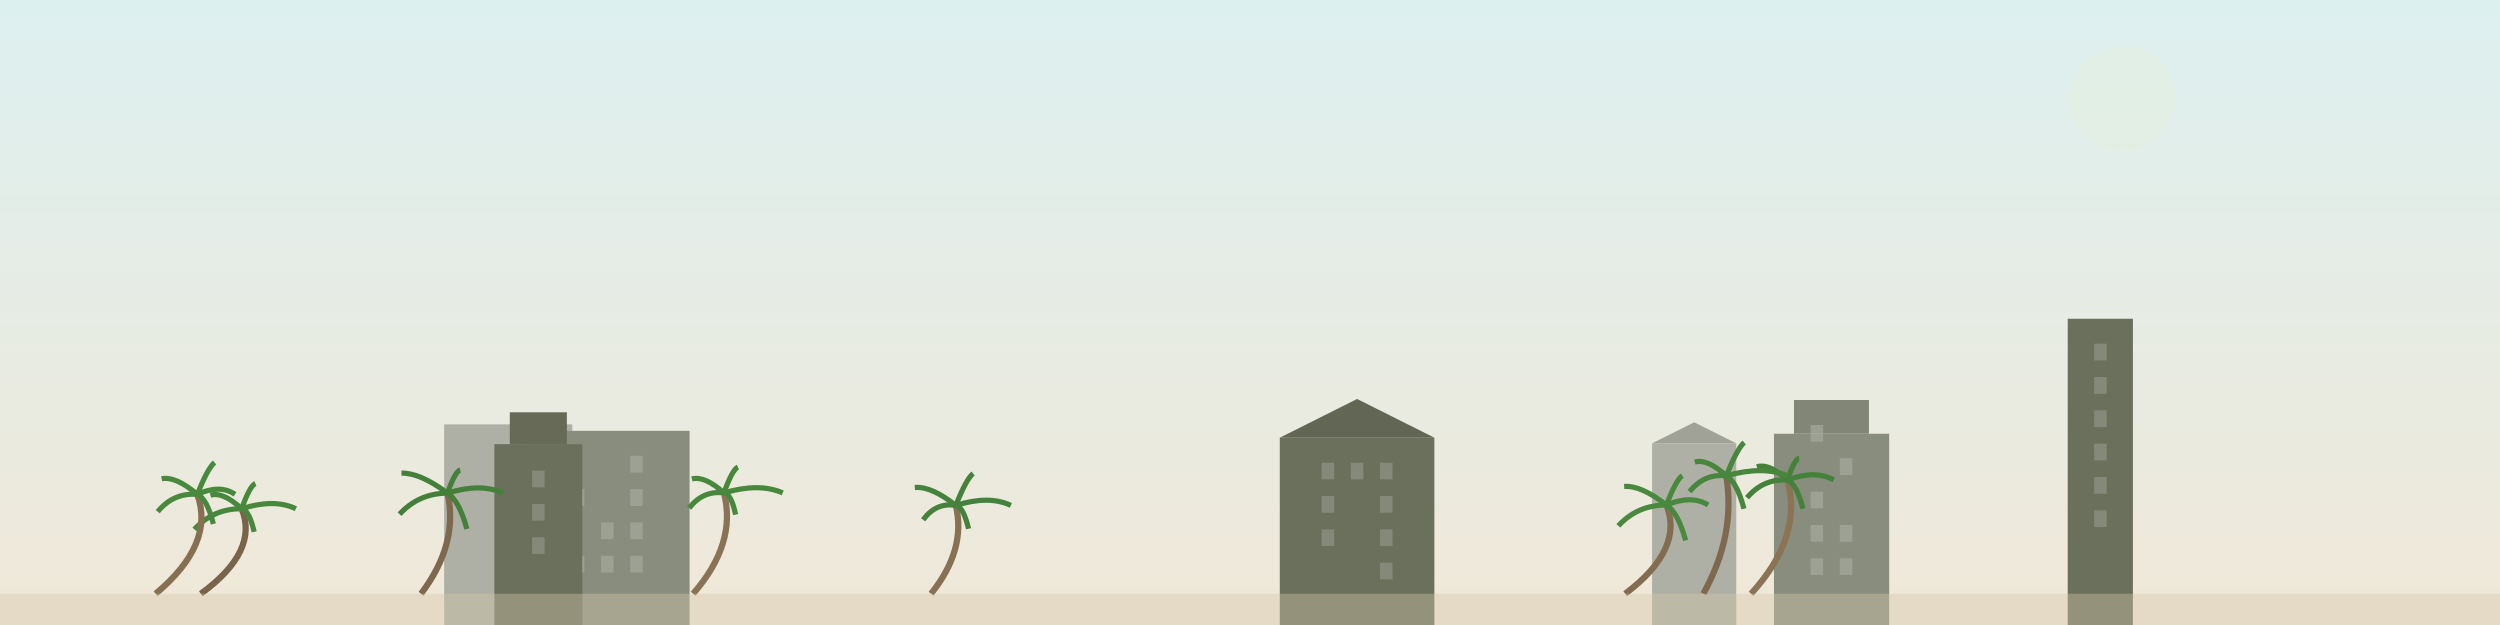
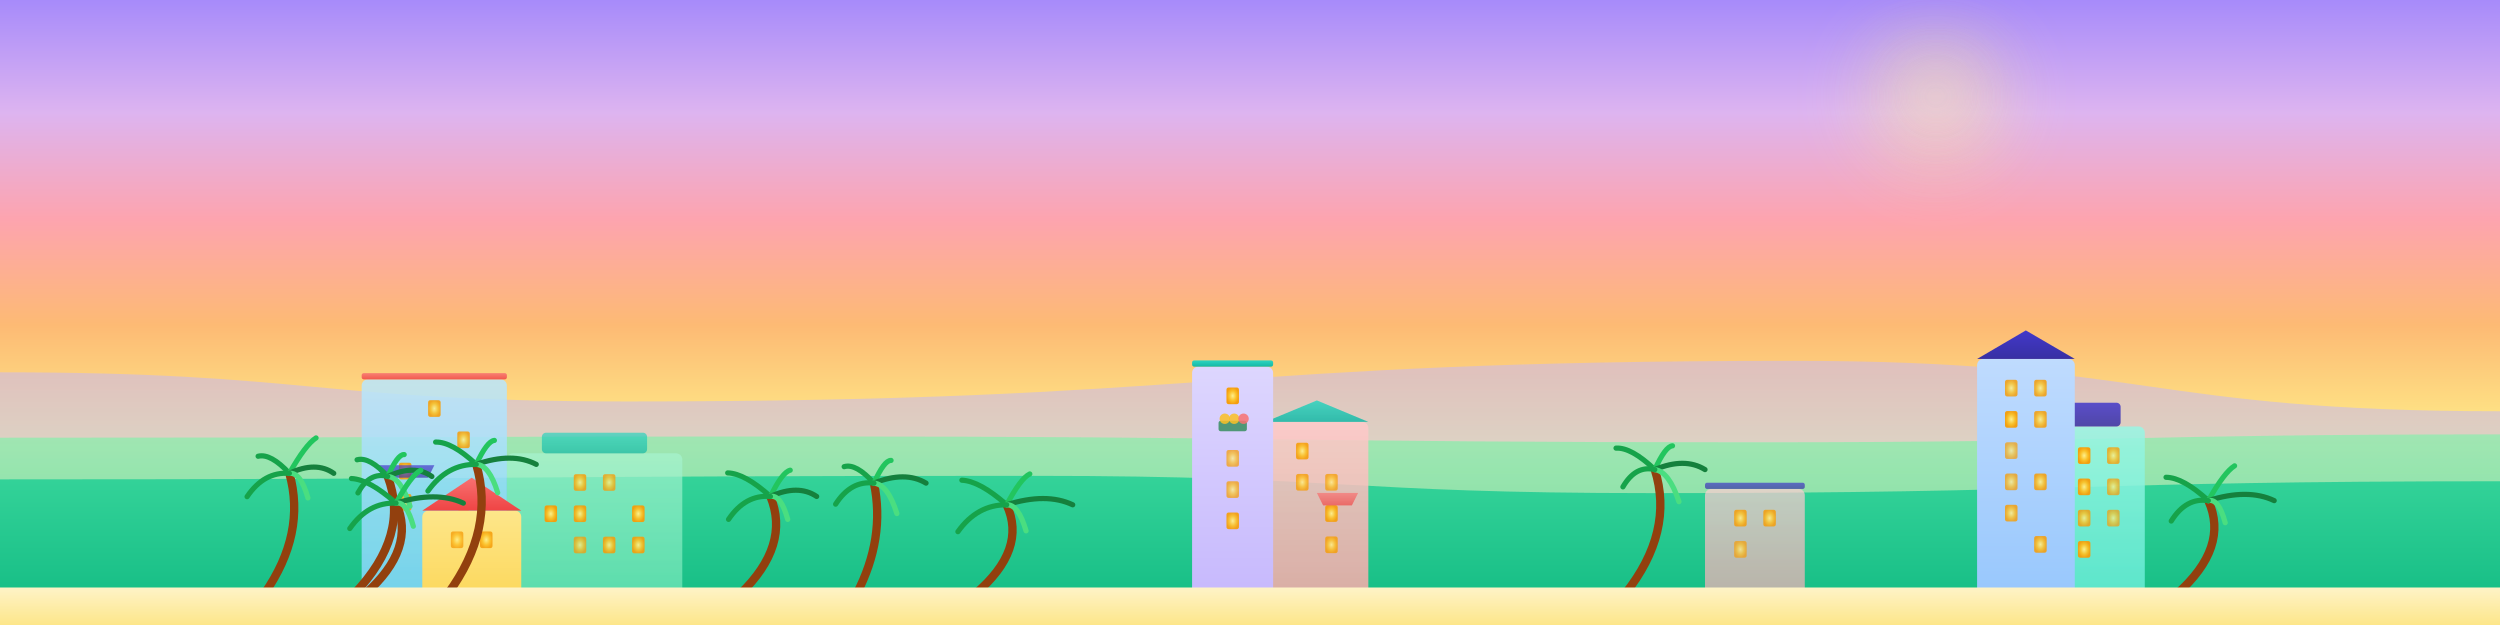
<svg xmlns="http://www.w3.org/2000/svg" viewBox="0 0 1200 300" width="1200" height="300">
  <defs>
    <linearGradient id="skyGrad" x1="0" y1="0" x2="0" y2="1">
-       <stop offset="0%" stop-color="#ddf0f0" />
-       <stop offset="100%" stop-color="#f0e8d8" />
-     </linearGradient>
+       <stop offset="0%" stop-color="#a78bfa" />
+       <stop offset="18%" stop-color="#ddb4f0" />
+       <stop offset="35%" stop-color="#fda4af" />
+       <stop offset="52%" stop-color="#fdba74" />
+       <stop offset="72%" stop-color="#fef08a" />
+       <stop offset="100%" stop-color="#fef9c3" />
+     </linearGradient>
+     <linearGradient id="bldg_coral" x1="0" y1="0" x2="0" y2="1">
+       <stop offset="0%" stop-color="#fecaca" />
+       <stop offset="100%" stop-color="#fca5a5" />
+     </linearGradient>
+     <linearGradient id="bldg_teal" x1="0" y1="0" x2="0" y2="1">
+       <stop offset="0%" stop-color="#99f6e4" />
+       <stop offset="100%" stop-color="#5eead4" />
+     </linearGradient>
+     <linearGradient id="bldg_amber" x1="0" y1="0" x2="0" y2="1">
+       <stop offset="0%" stop-color="#fde68a" />
+       <stop offset="100%" stop-color="#fcd34d" />
+     </linearGradient>
+     <linearGradient id="bldg_lavender" x1="0" y1="0" x2="0" y2="1">
+       <stop offset="0%" stop-color="#ddd6fe" />
+       <stop offset="100%" stop-color="#c4b5fd" />
+     </linearGradient>
+     <linearGradient id="bldg_blue" x1="0" y1="0" x2="0" y2="1">
+       <stop offset="0%" stop-color="#bfdbfe" />
+       <stop offset="100%" stop-color="#93c5fd" />
+     </linearGradient>
+     <linearGradient id="bldg_mint" x1="0" y1="0" x2="0" y2="1">
+       <stop offset="0%" stop-color="#a7f3d0" />
+       <stop offset="100%" stop-color="#6ee7b7" />
+     </linearGradient>
+     <linearGradient id="bldg_rose" x1="0" y1="0" x2="0" y2="1">
+       <stop offset="0%" stop-color="#fecdd3" />
+       <stop offset="100%" stop-color="#fda4af" />
+     </linearGradient>
+     <linearGradient id="bldg_sky" x1="0" y1="0" x2="0" y2="1">
+       <stop offset="0%" stop-color="#bae6fd" />
+       <stop offset="100%" stop-color="#7dd3fc" />
+     </linearGradient>
+     <linearGradient id="roof_navyRoof" x1="0" y1="0" x2="0" y2="1">
+       <stop offset="0%" stop-color="#4338ca" />
+       <stop offset="100%" stop-color="#3730a3" />
+     </linearGradient>
+     <linearGradient id="roof_coralRoof" x1="0" y1="0" x2="0" y2="1">
+       <stop offset="0%" stop-color="#f87171" />
+       <stop offset="100%" stop-color="#ef4444" />
+     </linearGradient>
+     <linearGradient id="roof_tealRoof" x1="0" y1="0" x2="0" y2="1">
+       <stop offset="0%" stop-color="#2dd4bf" />
+       <stop offset="100%" stop-color="#14b8a6" />
+     </linearGradient>
+     <radialGradient id="windowGlow" cx="50%" cy="50%" r="50%">
+       <stop offset="0%" stop-color="#fef08a" />
+       <stop offset="60%" stop-color="#fbbf24" />
+       <stop offset="100%" stop-color="#f59e0b" />
+     </radialGradient>
+     <linearGradient id="hillFar" x1="0" y1="0" x2="0" y2="1">
+       <stop offset="0%" stop-color="#c4b5fd" />
+       <stop offset="100%" stop-color="#a5b4fc" />
+     </linearGradient>
+     <linearGradient id="hillMid" x1="0" y1="0" x2="0" y2="1">
+       <stop offset="0%" stop-color="#86efac" />
+       <stop offset="100%" stop-color="#4ade80" />
+     </linearGradient>
+     <linearGradient id="hillNear" x1="0" y1="0" x2="0" y2="1">
+       <stop offset="0%" stop-color="#34d399" />
+       <stop offset="100%" stop-color="#10b981" />
+     </linearGradient>
+     <linearGradient id="hillDesertFar" x1="0" y1="0" x2="0" y2="1">
+       <stop offset="0%" stop-color="#fde68a" />
+       <stop offset="100%" stop-color="#fcd34d" />
+     </linearGradient>
+     <linearGradient id="hillDesertMid" x1="0" y1="0" x2="0" y2="1">
+       <stop offset="0%" stop-color="#fcd34d" />
+       <stop offset="100%" stop-color="#fbbf24" />
+     </linearGradient>
+     <linearGradient id="hillDesertNear" x1="0" y1="0" x2="0" y2="1">
+       <stop offset="0%" stop-color="#fbbf24" />
+       <stop offset="100%" stop-color="#f59e0b" />
+     </linearGradient>
+     <linearGradient id="groundGrad" x1="0" y1="0" x2="0" y2="1">
+       <stop offset="0%" stop-color="#fef3c7" />
+       <stop offset="100%" stop-color="#fde68a" />
+     </linearGradient>
+     <linearGradient id="waterGrad" x1="0" y1="0" x2="0" y2="1">
+       <stop offset="0%" stop-color="#bfdbfe" />
+       <stop offset="100%" stop-color="#93c5fd" />
+     </linearGradient>
+     <filter id="softGlow" x="-50%" y="-50%" width="200%" height="200%">
+       <feGaussianBlur in="SourceGraphic" stdDeviation="12" />
+     </filter>
  </defs>
  <rect width="1200" height="300" fill="url(#skyGrad)" />
-   <rect x="213.2" y="203.7" width="61.5" height="96.3" fill="#aeb0a5" />
-   <rect x="793.0" y="212.8" width="40.4" height="87.2" fill="#aeb0a5" />
-   <polygon points="793.0,212.8 813.2,202.7 833.4,212.8" fill="#a0a298" />
-   <rect x="251.9" y="206.8" width="79.1" height="93.2" fill="#898d7d" />
-   <rect x="302.5" y="218.8" width="6" height="8" fill="#b2b5ab" opacity="0.5" />
-   <rect x="274.5" y="234.8" width="6" height="8" fill="#b2b5ab" opacity="0.5" />
-   <rect x="302.5" y="234.8" width="6" height="8" fill="#b2b5ab" opacity="0.5" />
-   <rect x="288.5" y="250.8" width="6" height="8" fill="#b2b5ab" opacity="0.5" />
-   <rect x="302.5" y="250.8" width="6" height="8" fill="#b2b5ab" opacity="0.5" />
-   <rect x="274.5" y="266.8" width="6" height="8" fill="#b2b5ab" opacity="0.5" />
-   <rect x="288.5" y="266.8" width="6" height="8" fill="#b2b5ab" opacity="0.5" />
-   <rect x="302.5" y="266.8" width="6" height="8" fill="#b2b5ab" opacity="0.5" />
-   <rect x="851.5" y="208.2" width="55.3" height="91.8" fill="#898d7d" />
-   <rect x="861.1" y="192.0" width="36.0" height="16.2" fill="#828677" />
-   <rect x="869.1" y="204.0" width="6" height="8" fill="#b2b5ab" opacity="0.5" />
-   <rect x="883.1" y="220.0" width="6" height="8" fill="#b2b5ab" opacity="0.5" />
-   <rect x="869.1" y="236.0" width="6" height="8" fill="#b2b5ab" opacity="0.5" />
-   <rect x="869.1" y="252.0" width="6" height="8" fill="#b2b5ab" opacity="0.5" />
-   <rect x="883.1" y="252.0" width="6" height="8" fill="#b2b5ab" opacity="0.5" />
-   <rect x="869.1" y="268.0" width="6" height="8" fill="#b2b5ab" opacity="0.5" />
-   <rect x="883.1" y="268.0" width="6" height="8" fill="#b2b5ab" opacity="0.5" />
-   <rect x="237.3" y="213.2" width="42.2" height="86.8" fill="#6b705c" />
-   <rect x="244.7" y="197.9" width="27.4" height="15.3" fill="#666a57" />
-   <rect x="255.4" y="225.9" width="6" height="8" fill="#9fa295" opacity="0.5" />
-   <rect x="255.4" y="241.9" width="6" height="8" fill="#9fa295" opacity="0.5" />
-   <rect x="255.4" y="257.9" width="6" height="8" fill="#9fa295" opacity="0.5" />
-   <rect x="614.3" y="210.1" width="74.2" height="89.9" fill="#6b705c" />
-   <polygon points="614.3,210.1 651.4,191.5 688.5,210.1" fill="#626755" />
-   <rect x="634.4" y="222.1" width="6" height="8" fill="#9fa295" opacity="0.5" />
-   <rect x="648.4" y="222.1" width="6" height="8" fill="#9fa295" opacity="0.5" />
-   <rect x="662.4" y="222.1" width="6" height="8" fill="#9fa295" opacity="0.5" />
-   <rect x="634.4" y="238.1" width="6" height="8" fill="#9fa295" opacity="0.5" />
-   <rect x="662.4" y="238.1" width="6" height="8" fill="#9fa295" opacity="0.5" />
-   <rect x="634.4" y="254.1" width="6" height="8" fill="#9fa295" opacity="0.5" />
-   <rect x="662.4" y="254.1" width="6" height="8" fill="#9fa295" opacity="0.5" />
-   <rect x="662.4" y="270.1" width="6" height="8" fill="#9fa295" opacity="0.5" />
-   <rect x="992.5" y="153.0" width="31.3" height="147.0" fill="#6b705c" />
-   <rect x="1005.2" y="165.0" width="6" height="8" fill="#9fa295" opacity="0.5" />
-   <rect x="1005.2" y="181.0" width="6" height="8" fill="#9fa295" opacity="0.5" />
-   <rect x="1005.2" y="197.0" width="6" height="8" fill="#9fa295" opacity="0.5" />
-   <rect x="1005.2" y="213.0" width="6" height="8" fill="#9fa295" opacity="0.5" />
-   <rect x="1005.2" y="229.0" width="6" height="8" fill="#9fa295" opacity="0.5" />
-   <rect x="1005.2" y="245.0" width="6" height="8" fill="#9fa295" opacity="0.5" />
-   <path d="M446.9 285.0 Q463.9 263.8 458.8 242.6" fill="none" stroke="#877053" stroke-width="3" />
-   <path d="M458.8 242.6 Q447.0 233.3 439.1 234.0" fill="none" stroke="#45823b" stroke-width="2.5" />
-   <path d="M458.8 242.6 Q463.8 229.9 467.1 227.3" fill="none" stroke="#45823b" stroke-width="2.5" />
-   <path d="M458.8 242.6 Q474.7 237.6 485.2 242.6" fill="none" stroke="#45823b" stroke-width="2.5" />
-   <path d="M458.8 242.6 Q462.4 243.2 464.9 253.8" fill="none" stroke="#45823b" stroke-width="2.5" />
-   <path d="M458.8 242.6 Q449.4 241.0 443.1 249.5" fill="none" stroke="#45823b" stroke-width="2.5" />
-   <path d="M840.5 285.0 Q865.5 257.7 858.0 230.4" fill="none" stroke="#8b7355" stroke-width="3" />
-   <path d="M858.0 230.4 Q849.2 222.2 843.3 224.1" fill="none" stroke="#44813a" stroke-width="2.5" />
-   <path d="M858.0 230.4 Q861.4 220.2 863.6 220.0" fill="none" stroke="#44813a" stroke-width="2.5" />
-   <path d="M858.0 230.4 Q871.3 225.4 880.2 230.4" fill="none" stroke="#44813a" stroke-width="2.5" />
-   <path d="M858.0 230.4 Q862.4 232.3 865.4 244.2" fill="none" stroke="#44813a" stroke-width="2.5" />
-   <path d="M858.0 230.4 Q846.3 229.7 838.6 238.9" fill="none" stroke="#44813a" stroke-width="2.5" />
-   <path d="M96.4 285.0 Q124.4 264.6 116.0 244.2" fill="none" stroke="#79644a" stroke-width="3" />
-   <path d="M116.0 244.2 Q107.0 235.9 101.0 237.7" fill="none" stroke="#48883d" stroke-width="2.5" />
-   <path d="M116.0 244.2 Q119.9 233.2 122.6 232.1" fill="none" stroke="#48883d" stroke-width="2.5" />
-   <path d="M116.0 244.2 Q131.6 239.2 142.0 244.2" fill="none" stroke="#48883d" stroke-width="2.5" />
-   <path d="M116.0 244.2 Q119.6 244.8 122.0 255.3" fill="none" stroke="#48883d" stroke-width="2.5" />
-   <path d="M116.0 244.2 Q102.4 244.1 93.3 254.1" fill="none" stroke="#48883d" stroke-width="2.5" />
-   <path d="M74.7 285.0 Q103.3 261.1 94.7 237.3" fill="none" stroke="#876f52" stroke-width="3" />
-   <path d="M94.7 237.3 Q84.4 228.5 77.6 229.8" fill="none" stroke="#49893e" stroke-width="2.5" />
-   <path d="M94.7 237.3 Q99.7 224.7 103.0 222.0" fill="none" stroke="#49893e" stroke-width="2.5" />
-   <path d="M94.7 237.3 Q105.6 232.3 112.8 237.3" fill="none" stroke="#49893e" stroke-width="2.5" />
-   <path d="M94.7 237.3 Q99.4 239.4 102.4 251.5" fill="none" stroke="#49893e" stroke-width="2.5" />
-   <path d="M94.7 237.3 Q83.3 236.4 75.7 245.6" fill="none" stroke="#49893e" stroke-width="2.5" />
-   <path d="M817.6 285.0 Q833.3 256.7 828.6 228.4" fill="none" stroke="#7f694e" stroke-width="3" />
-   <path d="M828.6 228.4 Q819.6 220.1 813.5 221.8" fill="none" stroke="#47863c" stroke-width="2.5" />
-   <path d="M828.6 228.4 Q833.8 215.4 837.2 212.4" fill="none" stroke="#47863c" stroke-width="2.5" />
-   <path d="M828.6 228.4 Q846.3 223.4 858.1 228.4" fill="none" stroke="#47863c" stroke-width="2.5" />
-   <path d="M828.6 228.4 Q833.7 231.3 837.1 244.2" fill="none" stroke="#47863c" stroke-width="2.5" />
-   <path d="M828.6 228.4 Q818.0 227.2 811.0 236.0" fill="none" stroke="#47863c" stroke-width="2.5" />
-   <path d="M202.1 285.0 Q220.3 260.9 214.8 236.7" fill="none" stroke="#7f694e" stroke-width="3" />
-   <path d="M214.8 236.7 Q201.6 226.9 192.7 227.1" fill="none" stroke="#44803a" stroke-width="2.5" />
-   <path d="M214.8 236.7 Q218.5 226.2 220.9 225.6" fill="none" stroke="#44803a" stroke-width="2.5" />
-   <path d="M214.8 236.7 Q230.8 231.7 241.4 236.7" fill="none" stroke="#44803a" stroke-width="2.5" />
-   <path d="M214.8 236.7 Q220.4 240.3 224.1 253.9" fill="none" stroke="#44803a" stroke-width="2.5" />
-   <path d="M214.8 236.7 Q201.0 236.8 191.8 246.8" fill="none" stroke="#44803a" stroke-width="2.5" />
-   <path d="M332.7 285.0 Q353.8 260.8 347.5 236.6" fill="none" stroke="#8a7355" stroke-width="3" />
-   <path d="M347.5 236.6 Q338.3 228.3 332.1 229.9" fill="none" stroke="#48883d" stroke-width="2.5" />
-   <path d="M347.5 236.6 Q351.5 225.4 354.2 224.2" fill="none" stroke="#48883d" stroke-width="2.5" />
-   <path d="M347.5 236.6 Q364.4 231.6 375.7 236.6" fill="none" stroke="#48883d" stroke-width="2.5" />
-   <path d="M347.5 236.6 Q350.9 236.8 353.1 247.0" fill="none" stroke="#48883d" stroke-width="2.5" />
-   <path d="M347.5 236.6 Q337.4 235.3 330.8 243.9" fill="none" stroke="#48883d" stroke-width="2.5" />
-   <path d="M780.1 285.0 Q808.4 263.7 799.9 242.4" fill="none" stroke="#836d50" stroke-width="3" />
-   <path d="M799.9 242.4 Q787.7 232.9 779.6 233.5" fill="none" stroke="#48893e" stroke-width="2.5" />
-   <path d="M799.9 242.4 Q804.5 230.3 807.5 228.3" fill="none" stroke="#48893e" stroke-width="2.5" />
-   <path d="M799.9 242.4 Q811.9 237.4 819.9 242.4" fill="none" stroke="#48893e" stroke-width="2.5" />
-   <path d="M799.9 242.4 Q805.4 245.9 809.1 259.4" fill="none" stroke="#48893e" stroke-width="2.5" />
-   <path d="M799.9 242.4 Q786.0 242.4 776.8 252.4" fill="none" stroke="#48893e" stroke-width="2.5" />
-   <rect x="0" y="285" width="1200" height="15" fill="#d4c5a9" opacity="0.4" />
-   <circle cx="1019.0" cy="47.1" r="25.4" fill="#f5e6a0" opacity="0.1" />
+   <circle cx="929.3" cy="46.3" r="45" fill="#fef08a" opacity="0.12" filter="url(#softGlow)" />
+   <circle cx="929.3" cy="46.3" r="30" fill="#fde68a" opacity="0.18" filter="url(#softGlow)" />
+   <circle cx="929.3" cy="46.3" r="16" fill="#fef9c3" opacity="0.25" filter="url(#softGlow)" />
+   <path d="M0 300 L0.0 178.7 C150.7 178.7, 150.7 192.7, 301.4 192.7 C581.0 192.7, 581.0 173.2, 860.7 173.2 C1030.3 173.2, 1030.3 197.4, 1200.0 197.4 L1200 300 Z" fill="url(#hillFar)" opacity="0.5" />
+   <path d="M0 300 L0.0 210.1 C195.2 210.1, 195.2 209.5, 390.4 209.5 C616.3 209.5, 616.3 212.3, 842.2 212.3 C1021.1 212.3, 1021.1 208.5, 1200.0 208.5 L1200 300 Z" fill="url(#hillMid)" opacity="0.7" />
+   <path d="M0 300 L0.0 230.1 C248.2 230.1, 248.2 228.4, 496.4 228.4 C644.8 228.4, 644.8 236.7, 793.2 236.7 C996.6 236.7, 996.6 231.0, 1200.0 231.0 L1200 300 Z" fill="url(#hillNear)" opacity="1" />
+   <rect x="243.3" y="217.6" width="84.2" height="82.4" rx="3" fill="url(#bldg_mint)" opacity="0.7" />
+   <rect x="260.1" y="207.7" width="50.5" height="9.9" rx="2" fill="url(#roof_tealRoof)" opacity="0.7" />
+   <rect x="275.4" y="227.6" width="6" height="8" rx="1" fill="url(#windowGlow)" opacity="0.833" />
+   <rect x="289.4" y="227.6" width="6" height="8" rx="1" fill="url(#windowGlow)" opacity="0.766" />
+   <rect x="261.4" y="242.6" width="6" height="8" rx="1" fill="url(#windowGlow)" opacity="0.962" />
+   <rect x="275.4" y="242.6" width="6" height="8" rx="1" fill="url(#windowGlow)" opacity="0.911" />
+   <rect x="303.4" y="242.6" width="6" height="8" rx="1" fill="url(#windowGlow)" opacity="0.954" />
+   <rect x="275.4" y="257.6" width="6" height="8" rx="1" fill="url(#windowGlow)" opacity="0.76" />
+   <rect x="289.4" y="257.6" width="6" height="8" rx="1" fill="url(#windowGlow)" opacity="0.868" />
+   <rect x="303.4" y="257.6" width="6" height="8" rx="1" fill="url(#windowGlow)" opacity="0.897" />
+   <rect x="818.4" y="234.7" width="47.9" height="65.3" rx="3" fill="url(#bldg_rose)" opacity="0.7" />
+   <rect x="818.4" y="231.7" width="47.9" height="3" rx="1" fill="url(#roof_navyRoof)" opacity="0.7" />
+   <rect x="832.4" y="244.7" width="6" height="8" rx="1" fill="url(#windowGlow)" opacity="0.847" />
+   <rect x="846.4" y="244.7" width="6" height="8" rx="1" fill="url(#windowGlow)" opacity="0.841" />
+   <rect x="832.4" y="259.7" width="6" height="8" rx="1" fill="url(#windowGlow)" opacity="0.713" />
+   <rect x="173.6" y="182.1" width="69.7" height="117.9" rx="3" fill="url(#bldg_sky)" opacity="0.85" />
+   <rect x="173.6" y="179.1" width="69.7" height="3" rx="1" fill="url(#roof_coralRoof)" opacity="0.85" />
+   <rect x="205.5" y="192.1" width="6" height="8" rx="1" fill="url(#windowGlow)" opacity="0.899" />
+   <rect x="219.5" y="207.1" width="6" height="8" rx="1" fill="url(#windowGlow)" opacity="0.86" />
+   <rect x="191.5" y="222.1" width="6" height="8" rx="1" fill="url(#windowGlow)" opacity="0.91" />
+   <rect x="191.5" y="237.1" width="6" height="8" rx="1" fill="url(#windowGlow)" opacity="0.899" />
+   <rect x="219.5" y="237.1" width="6" height="8" rx="1" fill="url(#windowGlow)" opacity="0.702" />
+   <rect x="205.5" y="252.1" width="6" height="8" rx="1" fill="url(#windowGlow)" opacity="0.851" />
+   <rect x="219.5" y="252.1" width="6" height="8" rx="1" fill="url(#windowGlow)" opacity="0.712" />
+   <path d="M180.6 223.3 L208.5 223.3 L205.5 229.3 L183.6 229.3 Z" fill="url(#roof_navyRoof)" opacity="0.68" />
+   <rect x="607.3" y="202.5" width="49.5" height="97.5" rx="3" fill="url(#bldg_coral)" opacity="0.85" />
+   <polygon points="607.3,202.5 632.1,192.2 656.8,202.5" fill="url(#roof_tealRoof)" opacity="0.85" />
+   <rect x="622.1" y="212.5" width="6" height="8" rx="1" fill="url(#windowGlow)" opacity="0.9" />
+   <rect x="622.1" y="227.5" width="6" height="8" rx="1" fill="url(#windowGlow)" opacity="0.816" />
+   <rect x="636.1" y="227.5" width="6" height="8" rx="1" fill="url(#windowGlow)" opacity="0.763" />
+   <rect x="636.1" y="242.5" width="6" height="8" rx="1" fill="url(#windowGlow)" opacity="0.918" />
+   <rect x="636.1" y="257.5" width="6" height="8" rx="1" fill="url(#windowGlow)" opacity="0.837" />
+   <path d="M632.1 236.6 L651.9 236.6 L648.9 242.6 L635.1 242.6 Z" fill="url(#roof_coralRoof)" opacity="0.68" />
+   <rect x="971.3" y="204.7" width="58.2" height="95.3" rx="3" fill="url(#bldg_teal)" opacity="0.85" />
+   <rect x="983.0" y="193.3" width="34.9" height="11.4" rx="2" fill="url(#roof_navyRoof)" opacity="0.85" />
+   <rect x="983.4" y="214.7" width="6" height="8" rx="1" fill="url(#windowGlow)" opacity="0.714" />
+   <rect x="997.4" y="214.7" width="6" height="8" rx="1" fill="url(#windowGlow)" opacity="0.988" />
+   <rect x="1011.4" y="214.7" width="6" height="8" rx="1" fill="url(#windowGlow)" opacity="0.793" />
+   <rect x="983.4" y="229.7" width="6" height="8" rx="1" fill="url(#windowGlow)" opacity="0.763" />
+   <rect x="997.4" y="229.7" width="6" height="8" rx="1" fill="url(#windowGlow)" opacity="0.959" />
+   <rect x="1011.4" y="229.7" width="6" height="8" rx="1" fill="url(#windowGlow)" opacity="0.738" />
+   <rect x="983.4" y="244.7" width="6" height="8" rx="1" fill="url(#windowGlow)" opacity="0.999" />
+   <rect x="997.4" y="244.7" width="6" height="8" rx="1" fill="url(#windowGlow)" opacity="0.825" />
+   <rect x="1011.4" y="244.7" width="6" height="8" rx="1" fill="url(#windowGlow)" opacity="0.708" />
+   <rect x="983.4" y="259.7" width="6" height="8" rx="1" fill="url(#windowGlow)" opacity="0.726" />
+   <rect x="997.4" y="259.7" width="6" height="8" rx="1" fill="url(#windowGlow)" opacity="0.955" />
+   <rect x="202.7" y="245.1" width="47.5" height="54.9" rx="3" fill="url(#bldg_amber)" opacity="1" />
+   <polygon points="202.7,245.1 226.4,229.3 250.2,245.1" fill="url(#roof_coralRoof)" opacity="1" />
+   <rect x="216.4" y="255.1" width="6" height="8" rx="1" fill="url(#windowGlow)" opacity="0.77" />
+   <rect x="230.4" y="255.1" width="6" height="8" rx="1" fill="url(#windowGlow)" opacity="0.867" />
+   <rect x="221.4" y="284.0" width="10" height="16" rx="2" fill="url(#roof_navyRoof)" opacity="0.8" />
+   <rect x="223.4" y="287.0" width="6" height="10" rx="1" fill="url(#windowGlow)" opacity="0.45" />
+   <rect x="572.2" y="176.0" width="38.9" height="124.0" rx="3" fill="url(#bldg_lavender)" opacity="1" />
+   <rect x="572.2" y="173.0" width="38.9" height="3" rx="1" fill="url(#roof_tealRoof)" opacity="1" />
+   <rect x="588.7" y="186.0" width="6" height="8" rx="1" fill="url(#windowGlow)" opacity="0.988" />
+   <rect x="588.7" y="216.0" width="6" height="8" rx="1" fill="url(#windowGlow)" opacity="0.733" />
+   <rect x="588.7" y="231.0" width="6" height="8" rx="1" fill="url(#windowGlow)" opacity="0.748" />
+   <rect x="588.7" y="246.0" width="6" height="8" rx="1" fill="url(#windowGlow)" opacity="0.923" />
+   <rect x="586.7" y="284.0" width="10" height="16" rx="2" fill="url(#roof_navyRoof)" opacity="0.8" />
+   <rect x="588.7" y="287.0" width="6" height="10" rx="1" fill="url(#windowGlow)" opacity="0.45" />
+   <rect x="584.9" y="202.0" width="13.6" height="5" rx="1" fill="#15803d" opacity="0.7" />
+   <circle cx="587.9" cy="201.0" r="2.5" fill="#fbbf24" opacity="0.85" />
+   <circle cx="592.4" cy="201.0" r="2.5" fill="#fbbf24" opacity="0.85" />
+   <circle cx="596.9" cy="201.0" r="2.5" fill="#f87171" opacity="0.85" />
+   <rect x="949.0" y="172.3" width="46.9" height="127.7" rx="3" fill="url(#bldg_blue)" opacity="1" />
+   <polygon points="949.0,172.3 972.4,158.6 995.9,172.3" fill="url(#roof_navyRoof)" opacity="1" />
+   <rect x="962.4" y="182.3" width="6" height="8" rx="1" fill="url(#windowGlow)" opacity="0.847" />
+   <rect x="976.4" y="182.3" width="6" height="8" rx="1" fill="url(#windowGlow)" opacity="0.851" />
+   <rect x="962.4" y="197.3" width="6" height="8" rx="1" fill="url(#windowGlow)" opacity="0.962" />
+   <rect x="976.4" y="197.3" width="6" height="8" rx="1" fill="url(#windowGlow)" opacity="0.86" />
+   <rect x="962.4" y="212.3" width="6" height="8" rx="1" fill="url(#windowGlow)" opacity="0.712" />
+   <rect x="962.4" y="227.3" width="6" height="8" rx="1" fill="url(#windowGlow)" opacity="0.76" />
+   <rect x="976.4" y="227.3" width="6" height="8" rx="1" fill="url(#windowGlow)" opacity="0.867" />
+   <rect x="962.4" y="242.3" width="6" height="8" rx="1" fill="url(#windowGlow)" opacity="0.835" />
+   <rect x="976.4" y="257.3" width="6" height="8" rx="1" fill="url(#windowGlow)" opacity="0.878" />
+   <rect x="967.4" y="284.0" width="10" height="16" rx="2" fill="url(#roof_navyRoof)" opacity="0.8" />
+   <rect x="969.4" y="287.0" width="6" height="10" rx="1" fill="url(#windowGlow)" opacity="0.45" />
+   <path d="M411.2 285.0 Q425.0 258.4 419.5 231.9" stroke="#92400e" stroke-width="4" fill="none" stroke-linecap="round" />
+   <path d="M419.5 231.9 Q410.9 222.3 405.2 224.0" stroke="#16a34a" stroke-width="2.5" fill="none" stroke-linecap="round" />
+   <path d="M419.5 231.9 Q424.4 220.9 427.7 221.0" stroke="#22c55e" stroke-width="2.5" fill="none" stroke-linecap="round" />
+   <path d="M419.5 231.9 Q434.5 225.9 444.5 231.9" stroke="#15803d" stroke-width="2.5" fill="none" stroke-linecap="round" />
+   <path d="M419.5 231.9 Q426.1 232.5 430.5 246.5" stroke="#4ade80" stroke-width="2.5" fill="none" stroke-linecap="round" />
+   <path d="M419.5 231.9 Q408.5 230.5 401.1 242.0" stroke="#16a34a" stroke-width="2.5" fill="none" stroke-linecap="round" />
+   <path d="M780.1 285.0 Q803.7 255.2 794.3 225.4" stroke="#92400e" stroke-width="4" fill="none" stroke-linecap="round" />
+   <path d="M794.3 225.4 Q783.1 214.7 775.7 215.1" stroke="#16a34a" stroke-width="2.5" fill="none" stroke-linecap="round" />
+   <path d="M794.3 225.4 Q799.4 214.2 802.8 214.0" stroke="#22c55e" stroke-width="2.5" fill="none" stroke-linecap="round" />
+   <path d="M794.3 225.4 Q808.7 219.4 818.4 225.4" stroke="#15803d" stroke-width="2.5" fill="none" stroke-linecap="round" />
+   <path d="M794.3 225.4 Q801.2 226.4 805.9 240.8" stroke="#4ade80" stroke-width="2.5" fill="none" stroke-linecap="round" />
+   <path d="M794.3 225.4 Q785.1 223.2 779.0 233.7" stroke="#16a34a" stroke-width="2.5" fill="none" stroke-linecap="round" />
+   <path d="M170.1 285.0 Q196.8 256.9 186.1 228.7" stroke="#92400e" stroke-width="4" fill="none" stroke-linecap="round" />
+   <path d="M186.1 228.7 Q177.3 219.1 171.4 220.7" stroke="#16a34a" stroke-width="2.5" fill="none" stroke-linecap="round" />
+   <path d="M186.1 228.7 Q190.9 217.9 194.0 218.2" stroke="#22c55e" stroke-width="2.5" fill="none" stroke-linecap="round" />
+   <path d="M186.1 228.7 Q198.9 222.7 207.3 228.7" stroke="#15803d" stroke-width="2.5" fill="none" stroke-linecap="round" />
+   <path d="M186.1 228.7 Q192.5 229.2 196.8 243.0" stroke="#4ade80" stroke-width="2.5" fill="none" stroke-linecap="round" />
+   <path d="M186.1 228.7 Q177.5 226.3 171.8 236.6" stroke="#16a34a" stroke-width="2.5" fill="none" stroke-linecap="round" />
+   <path d="M1045.0 285.0 Q1070.1 262.6 1060.0 240.3" stroke="#92400e" stroke-width="4" fill="none" stroke-linecap="round" />
+   <path d="M1060.0 240.3 Q1047.9 229.2 1039.7 229.1" stroke="#16a34a" stroke-width="2.5" fill="none" stroke-linecap="round" />
+   <path d="M1060.0 240.3 Q1067.6 226.7 1072.6 223.6" stroke="#22c55e" stroke-width="2.5" fill="none" stroke-linecap="round" />
+   <path d="M1060.0 240.3 Q1079.0 234.3 1091.6 240.3" stroke="#15803d" stroke-width="2.5" fill="none" stroke-linecap="round" />
+   <path d="M1060.0 240.3 Q1064.9 239.1 1068.1 250.9" stroke="#4ade80" stroke-width="2.5" fill="none" stroke-linecap="round" />
+   <path d="M1060.0 240.3 Q1049.3 238.7 1042.2 250.1" stroke="#16a34a" stroke-width="2.5" fill="none" stroke-linecap="round" />
+   <path d="M468.2 285.0 Q493.1 263.7 483.2 242.3" stroke="#92400e" stroke-width="4" fill="none" stroke-linecap="round" />
+   <path d="M483.2 242.3 Q470.3 230.9 461.7 230.5" stroke="#16a34a" stroke-width="2.5" fill="none" stroke-linecap="round" />
+   <path d="M483.2 242.3 Q489.9 229.6 494.3 227.5" stroke="#22c55e" stroke-width="2.5" fill="none" stroke-linecap="round" />
+   <path d="M483.2 242.3 Q502.2 236.3 514.9 242.3" stroke="#15803d" stroke-width="2.5" fill="none" stroke-linecap="round" />
+   <path d="M483.2 242.3 Q488.8 242.0 492.5 254.8" stroke="#4ade80" stroke-width="2.5" fill="none" stroke-linecap="round" />
+   <path d="M483.2 242.3 Q469.1 242.2 459.8 255.2" stroke="#16a34a" stroke-width="2.5" fill="none" stroke-linecap="round" />
+   <path d="M126.9 285.0 Q147.0 256.1 138.9 227.2" stroke="#92400e" stroke-width="4" fill="none" stroke-linecap="round" />
+   <path d="M138.9 227.2 Q129.9 217.5 123.9 219.0" stroke="#16a34a" stroke-width="2.5" fill="none" stroke-linecap="round" />
+   <path d="M138.9 227.2 Q146.6 213.5 151.7 210.2" stroke="#22c55e" stroke-width="2.5" fill="none" stroke-linecap="round" />
+   <path d="M138.9 227.2 Q151.7 221.2 160.2 227.2" stroke="#15803d" stroke-width="2.5" fill="none" stroke-linecap="round" />
+   <path d="M138.9 227.2 Q144.3 226.6 147.8 239.0" stroke="#4ade80" stroke-width="2.5" fill="none" stroke-linecap="round" />
+   <path d="M138.9 227.2 Q126.8 226.3 118.6 238.4" stroke="#16a34a" stroke-width="2.5" fill="none" stroke-linecap="round" />
+   <path d="M175.4 285.0 Q199.9 263.2 190.1 241.5" stroke="#92400e" stroke-width="4" fill="none" stroke-linecap="round" />
+   <path d="M190.1 241.5 Q177.2 230.1 168.7 229.7" stroke="#16a34a" stroke-width="2.5" fill="none" stroke-linecap="round" />
+   <path d="M190.1 241.5 Q197.2 228.3 202.0 225.7" stroke="#22c55e" stroke-width="2.5" fill="none" stroke-linecap="round" />
+   <path d="M190.1 241.5 Q209.5 235.5 222.4 241.5" stroke="#15803d" stroke-width="2.5" fill="none" stroke-linecap="round" />
+   <path d="M190.1 241.5 Q195.1 240.5 198.4 252.6" stroke="#4ade80" stroke-width="2.5" fill="none" stroke-linecap="round" />
+   <path d="M190.1 241.5 Q176.8 241.0 167.9 253.7" stroke="#16a34a" stroke-width="2.5" fill="none" stroke-linecap="round" />
+   <path d="M215.0 285.0 Q237.7 253.9 228.6 222.9" stroke="#92400e" stroke-width="4" fill="none" stroke-linecap="round" />
+   <path d="M228.6 222.9 Q216.9 212.0 209.1 212.2" stroke="#16a34a" stroke-width="2.5" fill="none" stroke-linecap="round" />
+   <path d="M228.6 222.9 Q233.8 211.7 237.3 211.4" stroke="#22c55e" stroke-width="2.5" fill="none" stroke-linecap="round" />
+   <path d="M228.6 222.9 Q245.9 216.9 257.4 222.9" stroke="#15803d" stroke-width="2.5" fill="none" stroke-linecap="round" />
+   <path d="M228.6 222.9 Q234.8 223.1 238.9 236.5" stroke="#4ade80" stroke-width="2.5" fill="none" stroke-linecap="round" />
+   <path d="M228.6 222.9 Q214.7 222.7 205.4 235.7" stroke="#16a34a" stroke-width="2.5" fill="none" stroke-linecap="round" />
+   <path d="M355.4 285.0 Q379.4 261.7 369.8 238.3" stroke="#92400e" stroke-width="4" fill="none" stroke-linecap="round" />
+   <path d="M369.8 238.3 Q357.5 227.2 349.3 227.0" stroke="#16a34a" stroke-width="2.5" fill="none" stroke-linecap="round" />
+   <path d="M369.8 238.3 Q375.5 226.6 379.3 225.7" stroke="#22c55e" stroke-width="2.5" fill="none" stroke-linecap="round" />
+   <path d="M369.8 238.3 Q383.1 232.3 392.0 238.3" stroke="#15803d" stroke-width="2.5" fill="none" stroke-linecap="round" />
+   <path d="M369.8 238.3 Q374.8 237.3 378.1 249.3" stroke="#4ade80" stroke-width="2.5" fill="none" stroke-linecap="round" />
+   <path d="M369.8 238.3 Q357.8 237.3 349.7 249.3" stroke="#16a34a" stroke-width="2.5" fill="none" stroke-linecap="round" />
+   <rect x="0" y="282" width="1200" height="18" fill="url(#groundGrad)" />
</svg>
